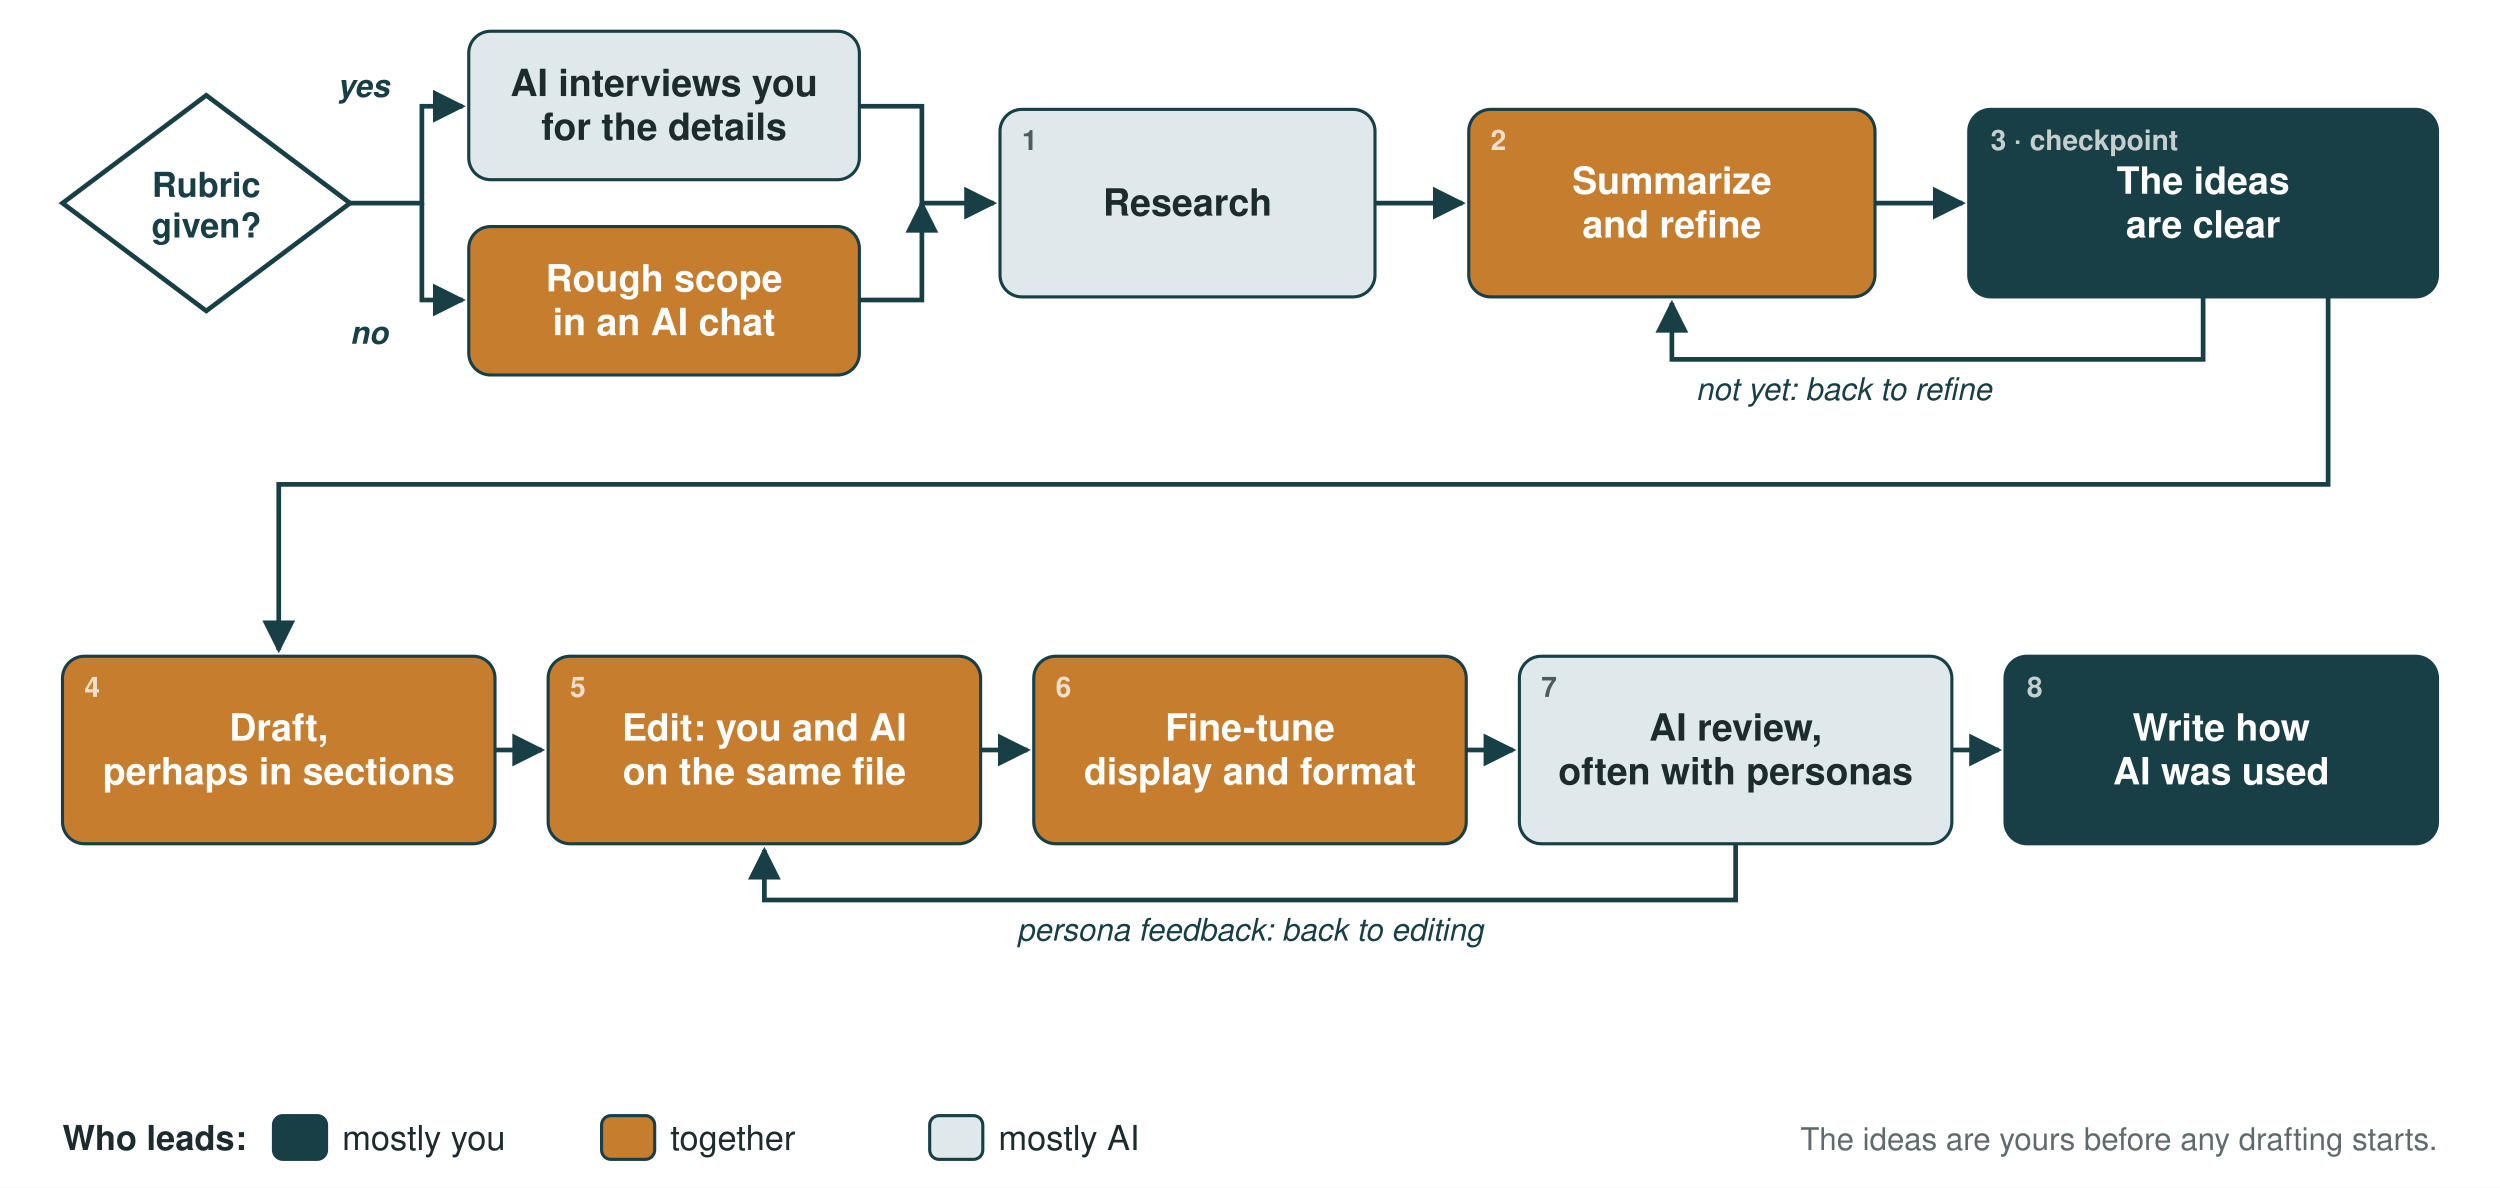
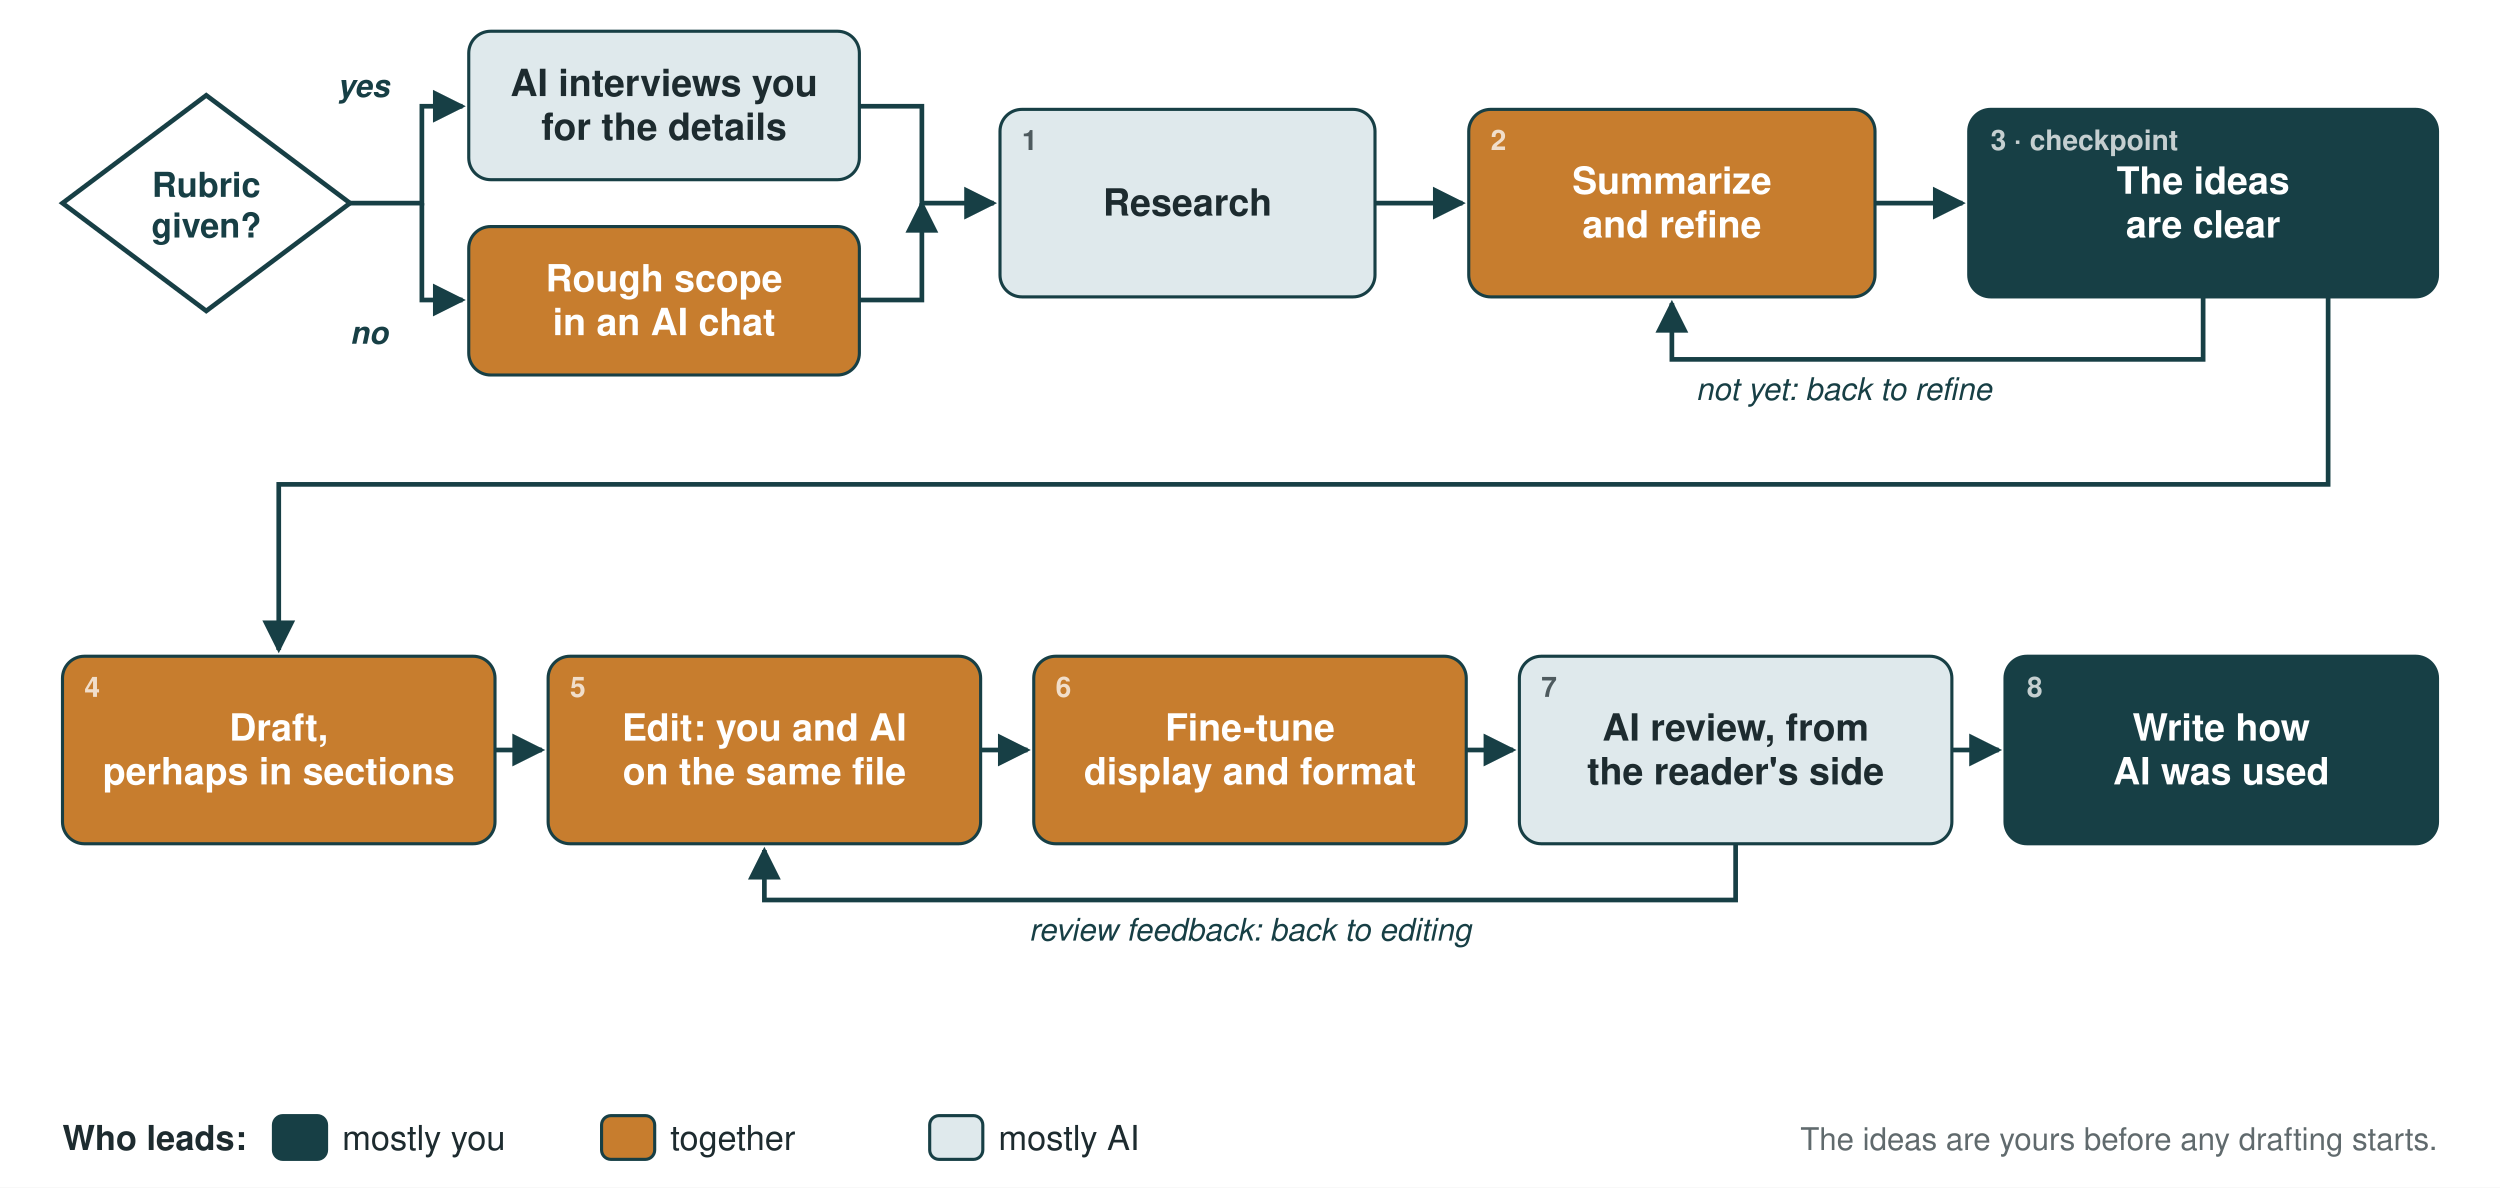
<svg xmlns="http://www.w3.org/2000/svg" viewBox="0 0 1600 760" font-family="Source Sans Pro, Helvetica, Arial, sans-serif" role="img" aria-labelledby="t d">
  <defs>
    <marker id="head" viewBox="0 0 10 10" refX="9" refY="5" markerWidth="7" markerHeight="7" orient="auto-start-reverse">
      <path d="M0,0 L10,5 L0,10 z" fill="#173f45" />
    </marker>
  </defs>
  <rect width="1600" height="760" fill="#ffffff" />
  <polygon points="40,130.0 132,61.0 224,130.0 132,199.0" fill="#ffffff" stroke="#173f45" stroke-width="3" />
  <text x="132" y="126.0" text-anchor="middle" font-size="22" font-weight="700" fill="#173f45">Rubric</text>
  <text x="132" y="152.0" text-anchor="middle" font-size="22" font-weight="700" fill="#173f45">given?</text>
  <rect x="300" y="20" width="250" height="95" rx="14" fill="#dfe9ec" stroke="#173f45" stroke-width="2" />
  <text x="425.0" y="61.5" text-anchor="middle" font-size="24" font-weight="600" fill="#1d2b2f">AI interviews you</text>
  <text x="425.0" y="89.5" text-anchor="middle" font-size="24" font-weight="600" fill="#1d2b2f">for the details</text>
  <rect x="300" y="145" width="250" height="95" rx="14" fill="#c77d2e" stroke="#173f45" stroke-width="2" />
  <text x="425.0" y="186.5" text-anchor="middle" font-size="24" font-weight="600" fill="#ffffff">Rough scope</text>
  <text x="425.0" y="214.5" text-anchor="middle" font-size="24" font-weight="600" fill="#ffffff">in an AI chat</text>
  <text x="216" y="62" font-size="20" font-style="italic" font-weight="700" fill="#173f45">yes</text>
  <text x="224" y="220" font-size="20" font-style="italic" font-weight="700" fill="#173f45">no</text>
  <path d="M224,130.0 L270,130.0 L270,68 L296,68" fill="none" stroke="#173f45" stroke-width="3" marker-end="url(#head)" />
  <path d="M270,130.0 L270,192 L296,192" fill="none" stroke="#173f45" stroke-width="3" marker-end="url(#head)" />
  <rect x="640" y="70" width="240" height="120" rx="14" fill="#dfe9ec" stroke="#173f45" stroke-width="2" />
  <text x="654" y="96" font-size="18" font-weight="700" fill="#1d2b2f" opacity="0.75">1</text>
  <text x="760.0" y="138.0" text-anchor="middle" font-size="24" font-weight="600" fill="#1d2b2f">Research</text>
  <path d="M550,68 L590,68 L590,130.0 L636,130.0" fill="none" stroke="#173f45" stroke-width="3" marker-end="url(#head)" />
  <path d="M550,192 L590,192 L590,130.0" fill="none" stroke="#173f45" stroke-width="3" marker-end="url(#head)" />
  <rect x="940" y="70" width="260" height="120" rx="14" fill="#c77d2e" stroke="#173f45" stroke-width="2" />
  <text x="954" y="96" font-size="18" font-weight="700" fill="#ffffff" opacity="0.75">2</text>
  <text x="1070.0" y="124.0" text-anchor="middle" font-size="24" font-weight="600" fill="#ffffff">Summarize</text>
  <text x="1070.0" y="152.0" text-anchor="middle" font-size="24" font-weight="600" fill="#ffffff">and refine</text>
  <line x1="880" y1="130.0" x2="936" y2="130.0" stroke="#173f45" stroke-width="3" marker-end="url(#head)" />
  <rect x="1260" y="70" width="300" height="120" rx="14" fill="#173f45" stroke="#173f45" stroke-width="2" />
  <text x="1274" y="96" font-size="18" font-weight="700" fill="#ffffff" opacity="0.75">3 · checkpoint</text>
  <text x="1410.0" y="124.0" text-anchor="middle" font-size="24" font-weight="600" fill="#ffffff">The ideas</text>
  <text x="1410.0" y="152.0" text-anchor="middle" font-size="24" font-weight="600" fill="#ffffff">are clear</text>
  <line x1="1200" y1="130.0" x2="1256" y2="130.0" stroke="#173f45" stroke-width="3" marker-end="url(#head)" />
  <path d="M1410,190 L1410,230 L1070,230 L1070,194" fill="none" stroke="#173f45" stroke-width="3" marker-end="url(#head)" />
  <text x="1180.0" y="256" text-anchor="middle" font-size="20" font-style="italic" fill="#173f45">not yet: back to refine</text>
  <rect x="40.0" y="420" width="276.8" height="120" rx="14" fill="#c77d2e" stroke="#173f45" stroke-width="2" />
  <text x="54.0" y="446" font-size="18" font-weight="700" fill="#ffffff" opacity="0.75">4</text>
  <text x="178.4" y="474.0" text-anchor="middle" font-size="24" font-weight="600" fill="#ffffff">Draft,</text>
  <text x="178.4" y="502.0" text-anchor="middle" font-size="24" font-weight="600" fill="#ffffff">perhaps in sections</text>
  <rect x="350.8" y="420" width="276.8" height="120" rx="14" fill="#c77d2e" stroke="#173f45" stroke-width="2" />
  <text x="364.8" y="446" font-size="18" font-weight="700" fill="#ffffff" opacity="0.75">5</text>
  <text x="489.2" y="474.0" text-anchor="middle" font-size="24" font-weight="600" fill="#ffffff">Edit: you and AI</text>
  <text x="489.2" y="502.0" text-anchor="middle" font-size="24" font-weight="600" fill="#ffffff">on the same file</text>
  <rect x="661.6" y="420" width="276.8" height="120" rx="14" fill="#c77d2e" stroke="#173f45" stroke-width="2" />
  <text x="675.6" y="446" font-size="18" font-weight="700" fill="#ffffff" opacity="0.75">6</text>
  <text x="800.0" y="474.0" text-anchor="middle" font-size="24" font-weight="600" fill="#ffffff">Fine-tune</text>
  <text x="800.0" y="502.0" text-anchor="middle" font-size="24" font-weight="600" fill="#ffffff">display and format</text>
  <rect x="972.4" y="420" width="276.8" height="120" rx="14" fill="#dfe9ec" stroke="#173f45" stroke-width="2" />
  <text x="986.4" y="446" font-size="18" font-weight="700" fill="#1d2b2f" opacity="0.75">7</text>
-   <text x="1110.8" y="474.0" text-anchor="middle" font-size="24" font-weight="600" fill="#1d2b2f">AI review,</text>
-   <text x="1110.8" y="502.0" text-anchor="middle" font-size="24" font-weight="600" fill="#1d2b2f">often with personas</text>
+   <text x="1110.8" y="474.0" text-anchor="middle" font-size="24" font-weight="600" fill="#1d2b2f">AI review, from</text>
+   <text x="1110.8" y="502.0" text-anchor="middle" font-size="24" font-weight="600" fill="#1d2b2f">the reader's side</text>
  <rect x="1283.2" y="420" width="276.8" height="120" rx="14" fill="#173f45" stroke="#173f45" stroke-width="2" />
  <text x="1297.2" y="446" font-size="18" font-weight="700" fill="#ffffff" opacity="0.75">8</text>
  <text x="1421.6" y="474.0" text-anchor="middle" font-size="24" font-weight="600" fill="#ffffff">Write how</text>
  <text x="1421.6" y="502.0" text-anchor="middle" font-size="24" font-weight="600" fill="#ffffff">AI was used</text>
  <line x1="316.8" y1="480.0" x2="346.8" y2="480.0" stroke="#173f45" stroke-width="3" marker-end="url(#head)" />
  <line x1="627.6" y1="480.0" x2="657.6" y2="480.0" stroke="#173f45" stroke-width="3" marker-end="url(#head)" />
  <line x1="938.4" y1="480.0" x2="968.4" y2="480.0" stroke="#173f45" stroke-width="3" marker-end="url(#head)" />
  <line x1="1249.2" y1="480.0" x2="1279.2" y2="480.0" stroke="#173f45" stroke-width="3" marker-end="url(#head)" />
  <path d="M1490,190 L1490,310 L178.4,310 L178.4,416" fill="none" stroke="#173f45" stroke-width="3" marker-end="url(#head)" />
  <path d="M1110.8,540 L1110.8,576 L489.2,576 L489.2,544" fill="none" stroke="#173f45" stroke-width="3" marker-end="url(#head)" />
-   <text x="800.0" y="602" text-anchor="middle" font-size="20" font-style="italic" fill="#173f45">persona feedback: back to editing</text>
+   <text x="800.0" y="602" text-anchor="middle" font-size="20" font-style="italic" fill="#173f45">review feedback: back to editing</text>
  <text x="40" y="736" font-size="22" font-weight="700" fill="#1d2b2f">Who leads:</text>
  <rect x="175" y="714" width="34" height="28" rx="6" fill="#173f45" stroke="#173f45" stroke-width="2" />
  <text x="219" y="736" font-size="22" fill="#1d2b2f">mostly you</text>
  <rect x="385" y="714" width="34" height="28" rx="6" fill="#c77d2e" stroke="#173f45" stroke-width="2" />
  <text x="429" y="736" font-size="22" fill="#1d2b2f">together</text>
  <rect x="595" y="714" width="34" height="28" rx="6" fill="#dfe9ec" stroke="#173f45" stroke-width="2" />
  <text x="639" y="736" font-size="22" fill="#1d2b2f">mostly AI</text>
  <text x="1560" y="736" text-anchor="end" font-size="20" fill="#1d2b2f" opacity="0.7">The ideas are yours before any drafting starts.</text>
</svg>
